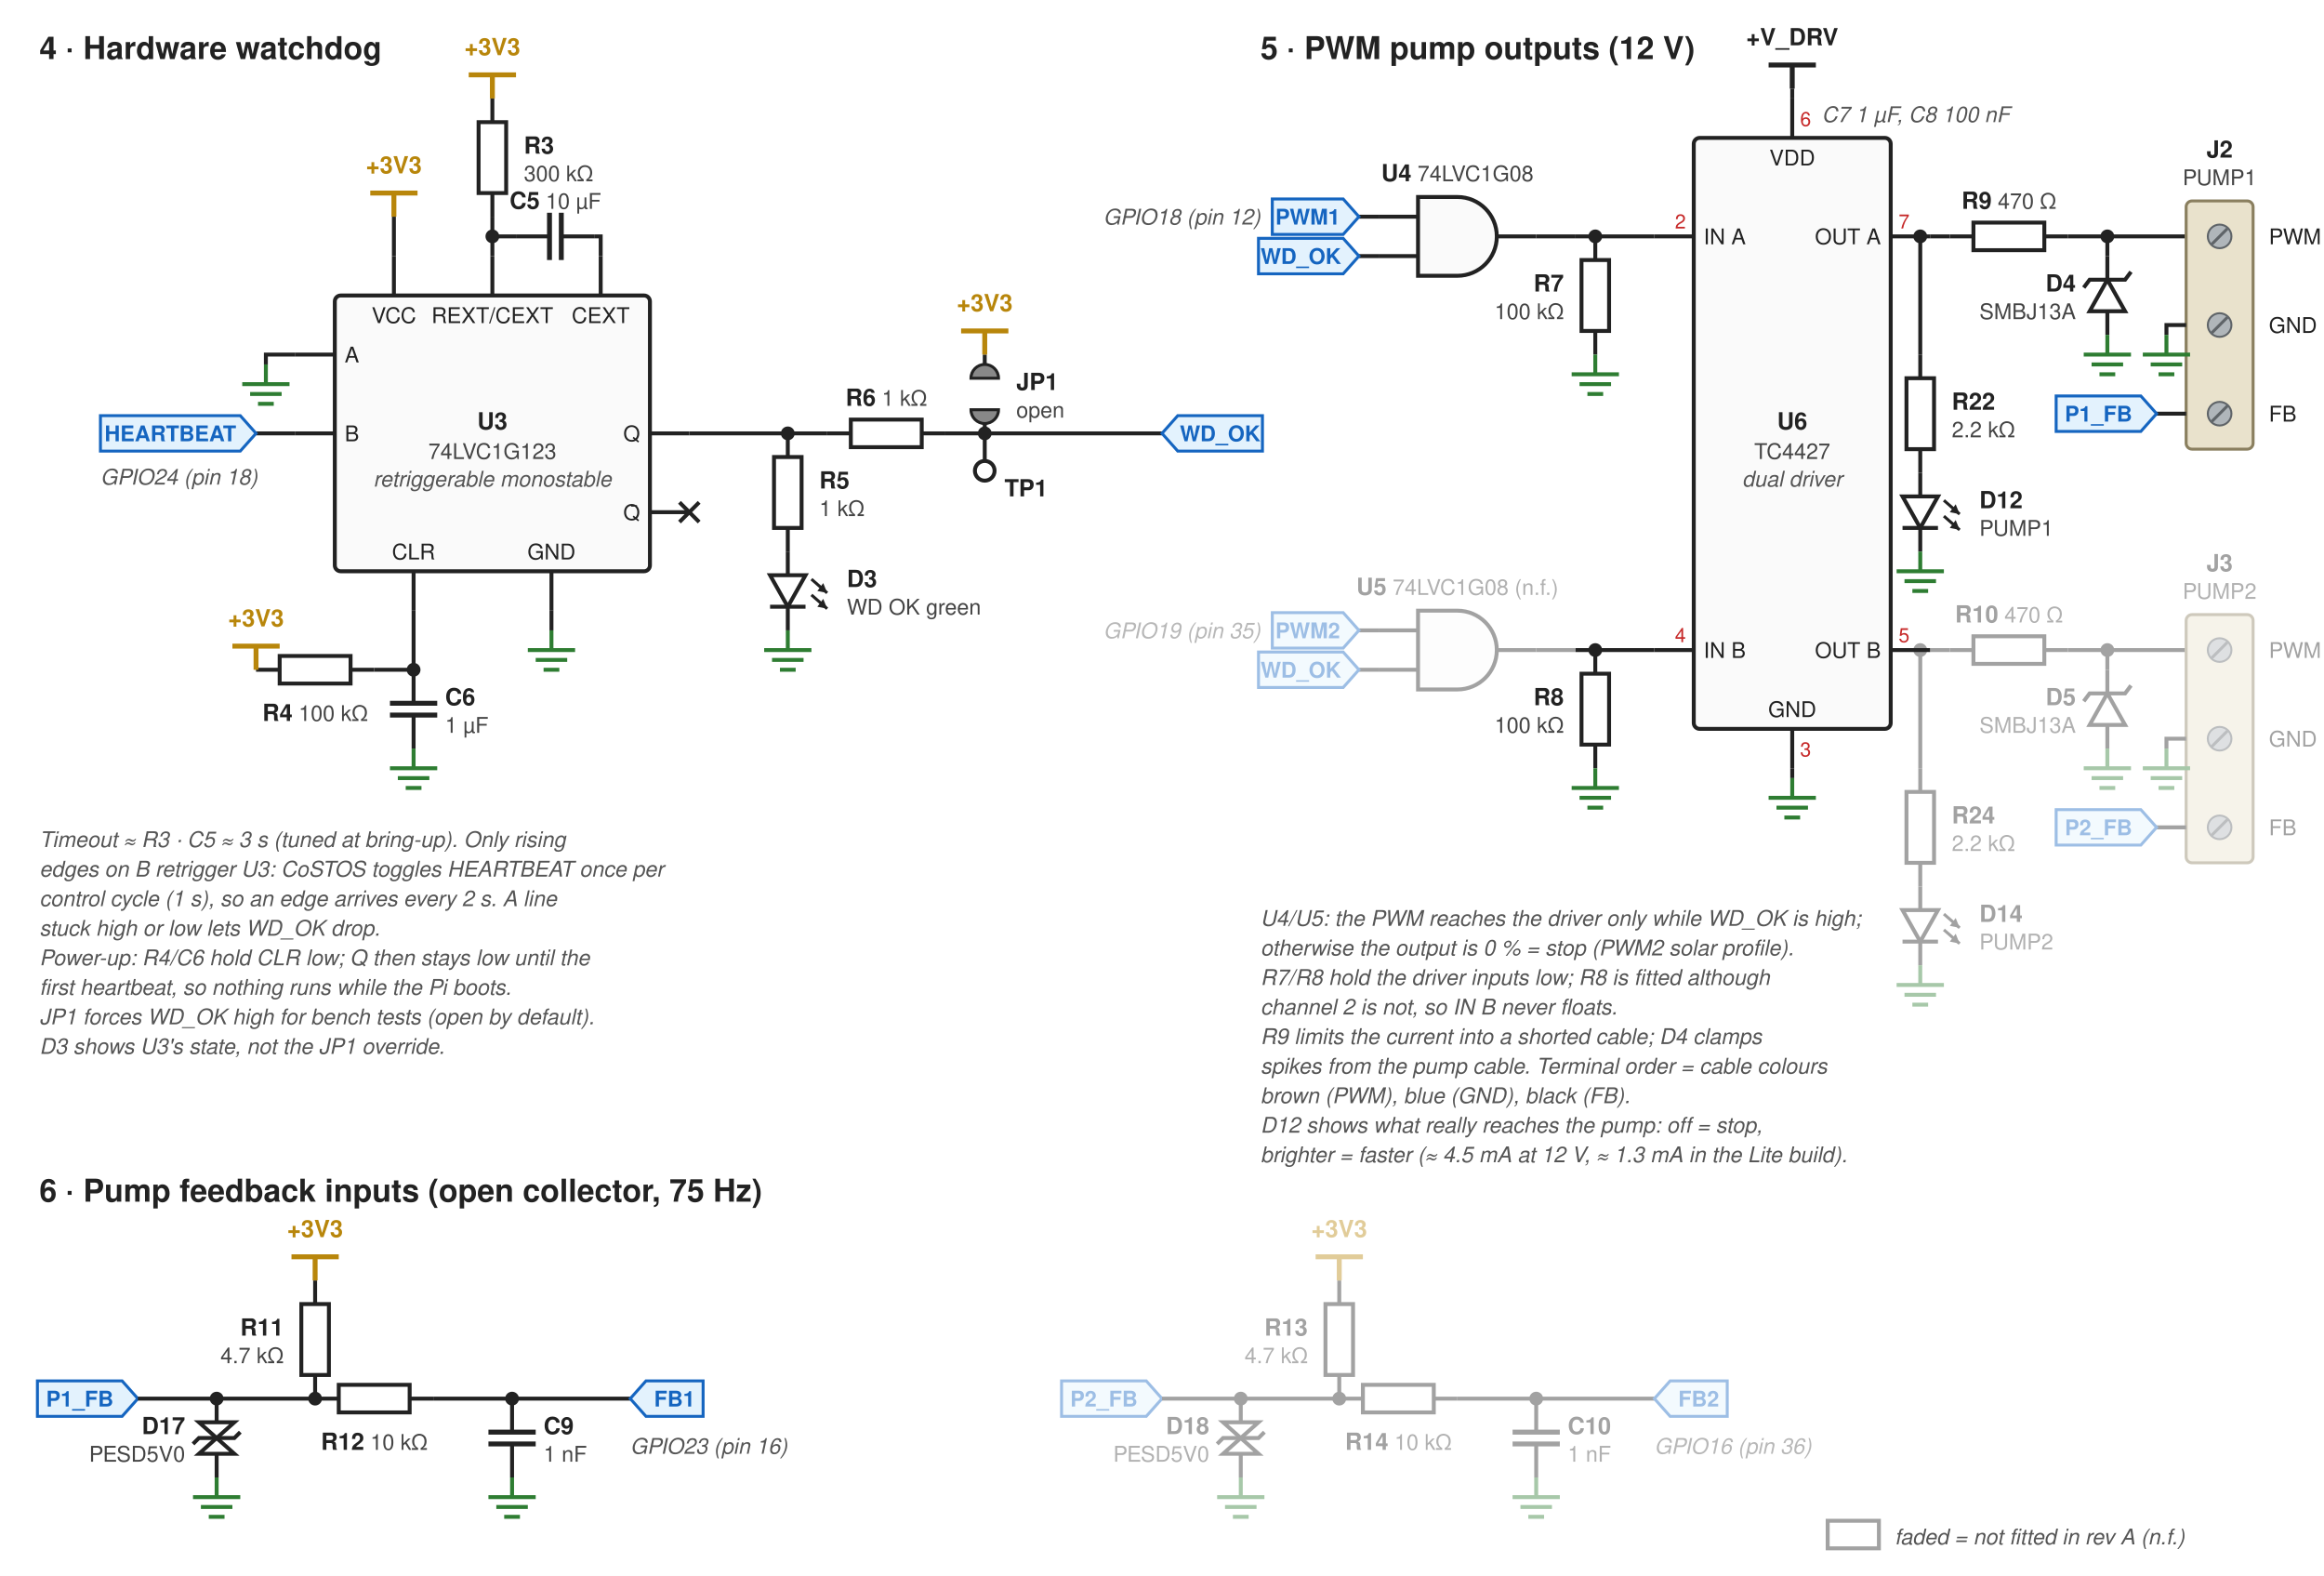
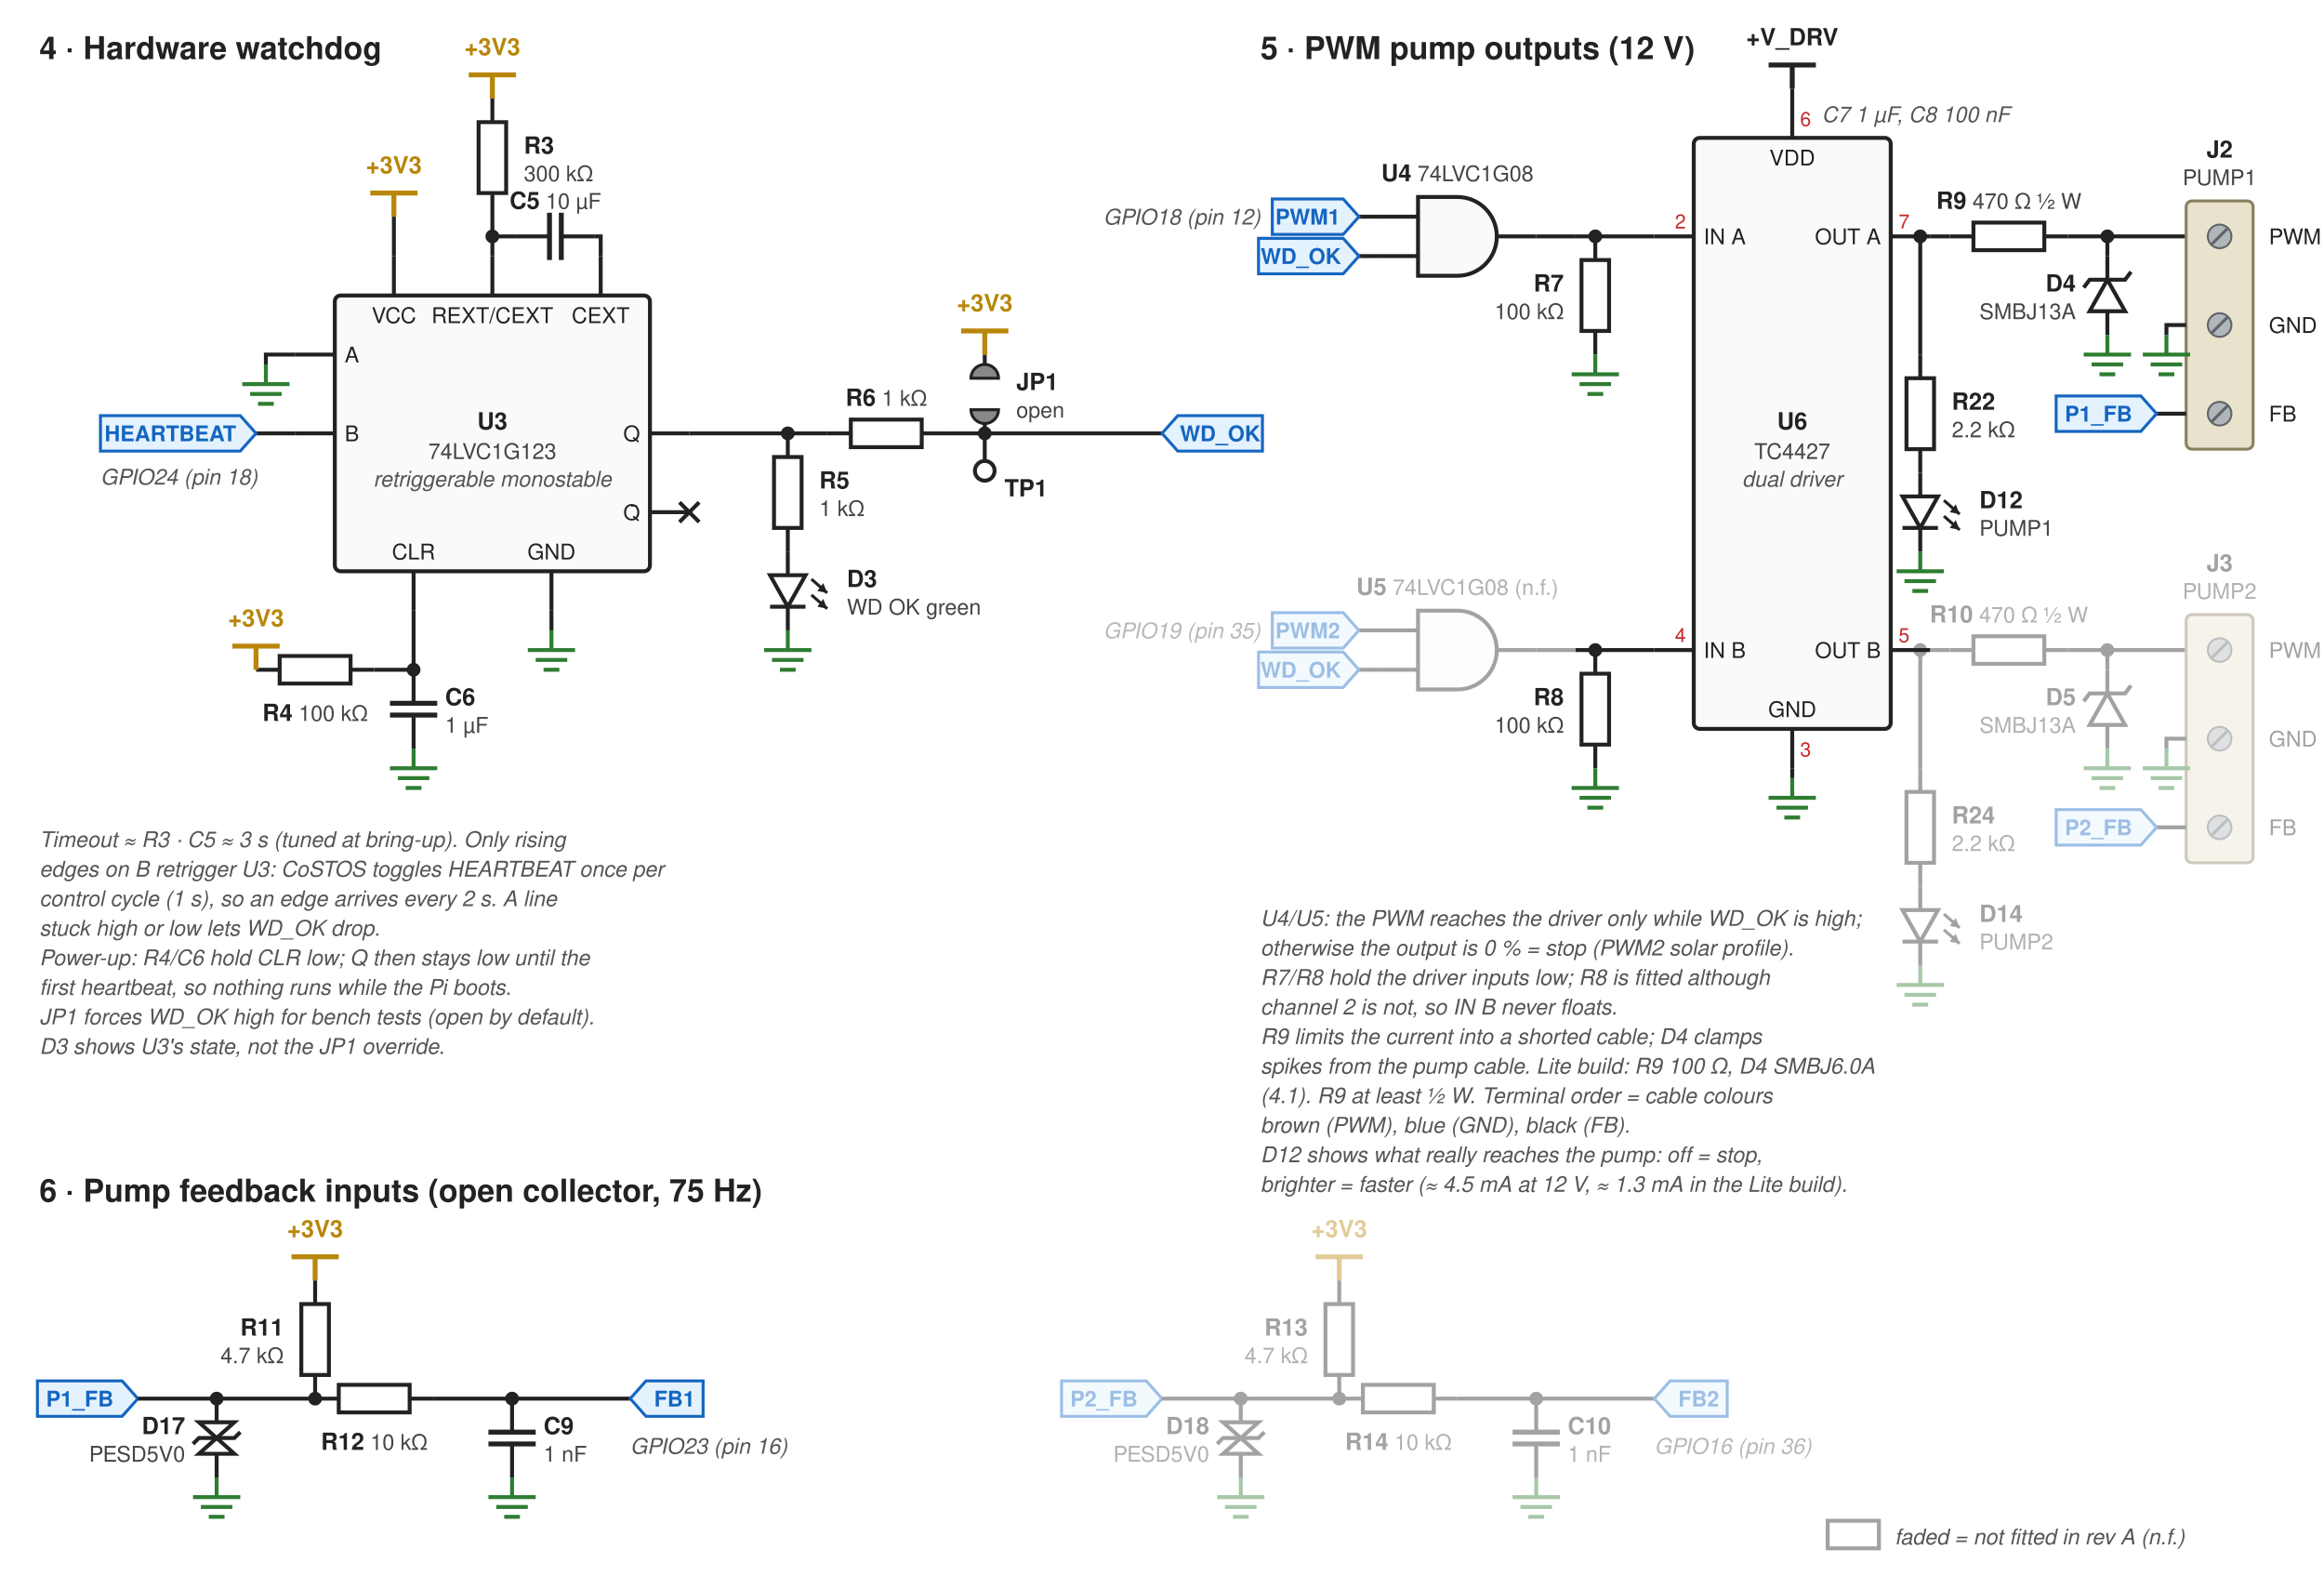
<svg xmlns="http://www.w3.org/2000/svg" width="1180" height="800" viewBox="0 0 1180 800" font-family="Helvetica, Arial, sans-serif">
  <style>.w{stroke:#222;stroke-width:2;fill:none}.b{stroke:#222;stroke-width:2;fill:white}.r{font-size:12px;font-weight:bold;fill:#222}.v{font-size:11px;fill:#444}.pn{font-size:11px;fill:#222}.num{font-size:10px;fill:#c62828}.n{font-size:11px;fill:#555;font-style:italic}.h{font-size:16px;font-weight:bold;fill:#222}</style>
  <rect width="1180" height="800" fill="white" />
  <text x="20" y="30" class="h" text-anchor="start">4 · Hardware watchdog</text>
  <rect x="170" y="150" width="160" height="140" rx="3" style="fill:#fafafa;stroke:#222;stroke-width:2" />
  <text x="250.0" y="218.0" class="r" text-anchor="middle">U3</text>
  <text x="250.0" y="233.0" class="v" text-anchor="middle">74LVC1G123</text>
  <text x="250.0" y="247.0" class="n" text-anchor="middle">retriggerable monostable</text>
  <text x="175" y="184" class="pn" text-anchor="start">A</text>
  <path class="w" d="M170 180 L150 180" />
  <text x="175" y="224" class="pn" text-anchor="start">B</text>
  <path class="w" d="M170 220 L150 220" />
  <text x="200" y="164" class="pn" text-anchor="middle">VCC</text>
  <path class="w" d="M200 150 L200 130" />
  <text x="250" y="164" class="pn" text-anchor="middle">REXT/CEXT</text>
  <path class="w" d="M250 150 L250 130" />
  <text x="305" y="164" class="pn" text-anchor="middle">CEXT</text>
  <path class="w" d="M305 150 L305 130" />
  <text x="325" y="224" class="pn" text-anchor="end">Q</text>
  <path class="w" d="M330 220 L350 220" />
  <text x="325" y="264" class="pn" text-anchor="end">Q̄</text>
  <path class="w" d="M330 260 L350 260" />
  <text x="210" y="284" class="pn" text-anchor="middle">CLR</text>
  <path class="w" d="M210 290 L210 310" />
  <text x="280" y="284" class="pn" text-anchor="middle">GND</text>
  <path class="w" d="M280 290 L280 310" />
  <path class="w" d="M150 220 L130 220" />
  <polygon points="130,220 122,211 51,211 51,229 122,229" style="fill:#e3f2fd;stroke:#1565c0;stroke-width:1.5" />
  <text x="86.5" y="224" class="pn" text-anchor="middle" style="font-weight:bold;fill:#1565c0">HEARTBEAT</text>
  <text x="51" y="246" class="n" text-anchor="start">GPIO24 (pin 18)</text>
  <path class="w" d="M150 180 L135 180 L135 185" />
  <path d="M135 185 V195 M123 195 H147 M127 200 H143 M131 205 H139" style="stroke:#2e7d32;stroke-width:2;fill:none" />
  <path class="w" d="M345 255 L355 265 M345 265 L355 255" />
  <path class="w" d="M200 130 L200 110" />
  <path d="M200 110 V98 M188 98 H212" style="stroke:#b8860b;stroke-width:2.5;fill:none" />
  <text x="200" y="88" class="r" text-anchor="middle" style="fill:#b8860b">+3V3</text>
  <path d="M250 50 V38 M238 38 H262" style="stroke:#b8860b;stroke-width:2.5;fill:none" />
  <text x="250" y="28" class="r" text-anchor="middle" style="fill:#b8860b">+3V3</text>
  <g transform="translate(250 50) rotate(90)">
    <path class="w" d="M0 0 H12" />
    <path class="w" d="M48 0 H60" />
    <rect class="b" x="12" y="-7" width="36" height="14" />
  </g>
  <text x="266.0" y="78.0" class="r" text-anchor="start">R3</text>
  <text x="266.0" y="92.0" class="v" text-anchor="start">300 kΩ</text>
  <path class="w" d="M250 110 L250 130" />
  <circle cx="250" cy="120" r="3.5" fill="#222" />
  <path class="w" d="M250 120 L262 120" />
  <g transform="translate(262 120) rotate(0)">
    <path class="w" d="M0 0 H17" />
    <path class="w" d="M23 0 H40" />
    <path class="w" d="M17 -12 V12" style="stroke-width:2.5" />
    <path class="w" d="M23 -12 V12" style="stroke-width:2.5" />
  </g>
  <text x="282.0" y="106.0" class="v" text-anchor="middle">
    <tspan class="r">C5</tspan> 10 µF</text>
  <path class="w" d="M302 120 L305 120 L305 130" />
  <path class="w" d="M280 310 L280 320" />
  <path d="M280 320 V330 M268 330 H292 M272 335 H288 M276 340 H284" style="stroke:#2e7d32;stroke-width:2;fill:none" />
  <path class="w" d="M210 310 L210 340" />
  <circle cx="210" cy="340" r="3.5" fill="#222" />
  <path class="w" d="M210 340 L190 340" />
  <g transform="translate(190 340) rotate(180)">
    <path class="w" d="M0 0 H12" />
    <path class="w" d="M48 0 H60" />
    <rect class="b" x="12" y="-7" width="36" height="14" />
  </g>
  <text x="160.0" y="366.0" class="v" text-anchor="middle">
    <tspan class="r">R4</tspan> 100 kΩ</text>
  <path d="M130 340 V328 M118 328 H142" style="stroke:#b8860b;stroke-width:2.5;fill:none" />
  <text x="130" y="318" class="r" text-anchor="middle" style="fill:#b8860b">+3V3</text>
  <g transform="translate(210 340) rotate(90)">
    <path class="w" d="M0 0 H17" />
    <path class="w" d="M23 0 H40" />
    <path class="w" d="M17 -12 V12" style="stroke-width:2.5" />
    <path class="w" d="M23 -12 V12" style="stroke-width:2.5" />
  </g>
  <text x="226.0" y="358.0" class="r" text-anchor="start">C6</text>
  <text x="226.0" y="372.0" class="v" text-anchor="start">1 µF</text>
  <path d="M210 380 V390 M198 390 H222 M202 395 H218 M206 400 H214" style="stroke:#2e7d32;stroke-width:2;fill:none" />
  <path class="w" d="M350 220 L400 220" />
  <circle cx="400" cy="220" r="3.5" fill="#222" />
  <g transform="translate(400 220) rotate(90)">
    <path class="w" d="M0 0 H12" />
    <path class="w" d="M48 0 H60" />
    <rect class="b" x="12" y="-7" width="36" height="14" />
  </g>
  <text x="416.0" y="248.0" class="r" text-anchor="start">R5</text>
  <text x="416.0" y="262.0" class="v" text-anchor="start">1 kΩ</text>
  <g transform="translate(400 280) rotate(90)">
    <path class="w" d="M0 0 H12" />
    <path class="w" d="M28 0 H40" />
    <path d="M12 -9 L28 0 L12 9 Z" style="fill:white;stroke:#222;stroke-width:2" />
    <path class="w" d="M28 -9 V9" />
    <path class="w" d="M14 -12 L21 -20" style="stroke-width:1.5" />
    <path d="M21 -20 L16 -18 L20 -15 Z" fill="#222" />
    <path class="w" d="M22 -12 L29 -20" style="stroke-width:1.5" />
    <path d="M29 -20 L24 -18 L28 -15 Z" fill="#222" />
  </g>
  <text x="430.0" y="298.0" class="r" text-anchor="start">D3</text>
  <text x="430.0" y="312.0" class="v" text-anchor="start">WD OK green</text>
  <path d="M400 320 V330 M388 330 H412 M392 335 H408 M396 340 H404" style="stroke:#2e7d32;stroke-width:2;fill:none" />
  <path class="w" d="M400 220 L420 220" />
  <g transform="translate(420 220) rotate(0)">
    <path class="w" d="M0 0 H12" />
    <path class="w" d="M48 0 H60" />
    <rect class="b" x="12" y="-7" width="36" height="14" />
  </g>
  <text x="450.0" y="206.0" class="v" text-anchor="middle">
    <tspan class="r">R6</tspan> 1 kΩ</text>
  <path class="w" d="M480 220 L590 220" />
  <circle cx="500" cy="220" r="3.5" fill="#222" />
  <g transform="translate(500 220) rotate(270)">
    <path class="w" d="M0 0 H12" />
    <path class="w" d="M28 0 H40" />
    <path d="M12 -7 A7 7 0 0 0 12 7 Z M28 -7 A7 7 0 0 1 28 7 Z" style="fill:#888;stroke:#222;stroke-width:1.5" />
  </g>
  <text x="516.0" y="198.0" class="r" text-anchor="start">JP1</text>
  <text x="516.0" y="212.0" class="v" text-anchor="start">open</text>
  <path d="M500 180 V168 M488 168 H512" style="stroke:#b8860b;stroke-width:2.5;fill:none" />
  <text x="500" y="158" class="r" text-anchor="middle" style="fill:#b8860b">+3V3</text>
  <path class="w" d="M500 220 L500 234" />
  <circle cx="500" cy="239" r="5" style="fill:white;stroke:#222;stroke-width:2" />
  <text x="510" y="252" class="r" text-anchor="start">TP1</text>
  <polygon points="590,220 598,211 641,211 641,229 598,229" style="fill:#e3f2fd;stroke:#1565c0;stroke-width:1.5" />
  <text x="619.5" y="224" class="pn" text-anchor="middle" style="font-weight:bold;fill:#1565c0">WD_OK</text>
  <text x="20" y="430" class="n" text-anchor="start">Timeout ≈ R3 · C5 ≈ 3 s (tuned at bring-up). Only rising</text>
  <text x="20" y="445" class="n" text-anchor="start">edges on B retrigger U3: CoSTOS toggles HEARTBEAT once per</text>
  <text x="20" y="460" class="n" text-anchor="start">control cycle (1 s), so an edge arrives every 2 s. A line</text>
  <text x="20" y="475" class="n" text-anchor="start">stuck high or low lets WD_OK drop.</text>
  <text x="20" y="490" class="n" text-anchor="start">Power-up: R4/C6 hold CLR low; Q then stays low until the</text>
  <text x="20" y="505" class="n" text-anchor="start">first heartbeat, so nothing runs while the Pi boots.</text>
  <text x="20" y="520" class="n" text-anchor="start">JP1 forces WD_OK high for bench tests (open by default).</text>
  <text x="20" y="535" class="n" text-anchor="start">D3 shows U3's state, not the JP1 override.</text>
  <text x="640" y="30" class="h" text-anchor="start">5 · PWM pump outputs (12 V)</text>
  <rect x="860" y="70" width="100" height="300" rx="3" style="fill:#fafafa;stroke:#222;stroke-width:2" />
  <text x="910.0" y="218.0" class="r" text-anchor="middle">U6</text>
  <text x="910.0" y="233.0" class="v" text-anchor="middle">TC4427</text>
  <text x="910.0" y="247.0" class="n" text-anchor="middle">dual driver</text>
  <text x="865" y="124" class="pn" text-anchor="start">IN A</text>
  <text x="856" y="116" class="num" text-anchor="end">2</text>
  <path class="w" d="M860 120 L840 120" />
  <text x="865" y="334" class="pn" text-anchor="start">IN B</text>
  <text x="856" y="326" class="num" text-anchor="end">4</text>
  <path class="w" d="M860 330 L840 330" />
  <text x="955" y="124" class="pn" text-anchor="end">OUT A</text>
  <text x="964" y="116" class="num" text-anchor="start">7</text>
  <path class="w" d="M960 120 L980 120" />
  <text x="955" y="334" class="pn" text-anchor="end">OUT B</text>
  <text x="964" y="326" class="num" text-anchor="start">5</text>
  <path class="w" d="M960 330 L980 330" />
  <text x="910" y="84" class="pn" text-anchor="middle">VDD</text>
  <text x="914" y="64" class="num" text-anchor="start">6</text>
  <path class="w" d="M910 70 L910 50" />
  <text x="910" y="364" class="pn" text-anchor="middle">GND</text>
  <text x="914" y="384" class="num" text-anchor="start">3</text>
  <path class="w" d="M910 370 L910 390" />
  <path class="w" d="M910 50 L910 45" />
  <path d="M910 45 V33 M898 33 H922" style="stroke:#222;stroke-width:2.5;fill:none" />
  <text x="910" y="23" class="r" text-anchor="middle" style="fill:#222">+V_DRV</text>
  <text x="925" y="62" class="n" text-anchor="start">C7 1 µF, C8 100 nF</text>
  <path class="w" d="M910 390 L910 395" />
  <path d="M910 395 V405 M898 405 H922 M902 410 H918 M906 415 H914" style="stroke:#2e7d32;stroke-width:2;fill:none" />
  <path class="w" d="M700 110 L720 110" />
  <path class="w" d="M700 130 L720 130" />
  <path d="M720 100 H740 A20 20 0 0 1 740 140 H720 Z" style="fill:#fafafa;stroke:#222;stroke-width:2" />
  <path class="w" d="M760 120 L780 120" />
  <text x="740" y="92" class="v" text-anchor="middle">
    <tspan class="r">U4</tspan> 74LVC1G08</text>
  <path class="w" d="M690 110 L700 110" />
  <polygon points="690,110 682,101 646,101 646,119 682,119" style="fill:#e3f2fd;stroke:#1565c0;stroke-width:1.5" />
  <text x="664.0" y="114" class="pn" text-anchor="middle" style="font-weight:bold;fill:#1565c0">PWM1</text>
  <text x="640" y="114" class="n" text-anchor="end">GPIO18 (pin 12)</text>
  <path class="w" d="M690 130 L700 130" />
  <polygon points="690,130 682,121 639,121 639,139 682,139" style="fill:#e3f2fd;stroke:#1565c0;stroke-width:1.5" />
  <text x="660.5" y="134" class="pn" text-anchor="middle" style="font-weight:bold;fill:#1565c0">WD_OK</text>
  <path class="w" d="M780 120 L800 120" />
  <path class="w" d="M800 120 L840 120" />
  <circle cx="810" cy="120" r="3.5" fill="#222" />
  <g transform="translate(810 120) rotate(90)">
    <path class="w" d="M0 0 H12" />
    <path class="w" d="M48 0 H60" />
    <rect class="b" x="12" y="-7" width="36" height="14" />
  </g>
  <text x="794.0" y="148.0" class="r" text-anchor="end">R7</text>
  <text x="794.0" y="162.0" class="v" text-anchor="end">100 kΩ</text>
  <path d="M810 180 V190 M798 190 H822 M802 195 H818 M806 200 H814" style="stroke:#2e7d32;stroke-width:2;fill:none" />
  <path class="w" d="M980 120 L990 120" />
  <circle cx="975" cy="120" r="3.5" fill="#222" />
  <path class="w" d="M975 120 L975 180" />
  <g transform="translate(975 180) rotate(90)">
    <path class="w" d="M0 0 H12" />
    <path class="w" d="M48 0 H60" />
    <rect class="b" x="12" y="-7" width="36" height="14" />
  </g>
  <text x="991.0" y="208.0" class="r" text-anchor="start">R22</text>
  <text x="991.0" y="222.0" class="v" text-anchor="start">2.2 kΩ</text>
  <g transform="translate(975 240) rotate(90)">
    <path class="w" d="M0 0 H12" />
    <path class="w" d="M28 0 H40" />
    <path d="M12 -9 L28 0 L12 9 Z" style="fill:white;stroke:#222;stroke-width:2" />
    <path class="w" d="M28 -9 V9" />
    <path class="w" d="M14 -12 L21 -20" style="stroke-width:1.5" />
    <path d="M21 -20 L16 -18 L20 -15 Z" fill="#222" />
    <path class="w" d="M22 -12 L29 -20" style="stroke-width:1.5" />
    <path d="M29 -20 L24 -18 L28 -15 Z" fill="#222" />
  </g>
  <text x="1005.0" y="258.0" class="r" text-anchor="start">D12</text>
  <text x="1005.0" y="272.0" class="v" text-anchor="start">PUMP1</text>
  <path d="M975 280 V290 M963 290 H987 M967 295 H983 M971 300 H979" style="stroke:#2e7d32;stroke-width:2;fill:none" />
  <g transform="translate(990 120) rotate(0)">
    <path class="w" d="M0 0 H12" />
    <path class="w" d="M48 0 H60" />
    <rect class="b" x="12" y="-7" width="36" height="14" />
  </g>
  <text x="1020.0" y="106.0" class="v" text-anchor="middle">
-     <tspan class="r">R9</tspan> 470 Ω</text>
+     <tspan class="r">R9</tspan> 470 Ω ½ W</text>
  <path class="w" d="M1050 120 L1110 120" />
  <circle cx="1070" cy="120" r="3.5" fill="#222" />
  <path class="w" d="M1070 120 L1070 130" />
  <g transform="translate(1070 170) rotate(270)">
    <path class="w" d="M0 0 H12" />
    <path class="w" d="M28 0 H40" />
    <path d="M12 -9 L28 0 L12 9 Z" style="fill:white;stroke:#222;stroke-width:2" />
    <path class="w" d="M24 -12 L28 -9 V9 L32 12" />
  </g>
  <text x="1054.0" y="148.0" class="r" text-anchor="end">D4</text>
  <text x="1054.0" y="162.0" class="v" text-anchor="end">SMBJ13A</text>
  <path d="M1070 170 V180 M1058 180 H1082 M1062 185 H1078 M1066 190 H1074" style="stroke:#2e7d32;stroke-width:2;fill:none" />
  <rect x="1110" y="102" width="34" height="126" rx="3" style="fill:#E9E2CC;stroke:#8A7F5F;stroke-width:1.5" />
  <circle cx="1127" cy="120" r="6" style="fill:#B0B6BA;stroke:#5F6468" />
  <path d="M1123 124 L1131 116" style="stroke:#5F6468;stroke-width:1.5" />
  <text x="1152" y="124" class="pn" text-anchor="start">PWM</text>
  <circle cx="1127" cy="165" r="6" style="fill:#B0B6BA;stroke:#5F6468" />
  <path d="M1123 169 L1131 161" style="stroke:#5F6468;stroke-width:1.5" />
  <text x="1152" y="169" class="pn" text-anchor="start">GND</text>
  <circle cx="1127" cy="210" r="6" style="fill:#B0B6BA;stroke:#5F6468" />
  <path d="M1123 214 L1131 206" style="stroke:#5F6468;stroke-width:1.5" />
  <text x="1152" y="214" class="pn" text-anchor="start">FB</text>
  <text x="1127" y="80" class="r" text-anchor="middle">J2</text>
  <text x="1127" y="94" class="v" text-anchor="middle">PUMP1</text>
  <path class="w" d="M1110 165 L1100 165 L1100 170" />
  <path d="M1100 170 V180 M1088 180 H1112 M1092 185 H1108 M1096 190 H1104" style="stroke:#2e7d32;stroke-width:2;fill:none" />
  <path class="w" d="M1110 210 L1095 210" />
  <polygon points="1095,210 1087,201 1044,201 1044,219 1087,219" style="fill:#e3f2fd;stroke:#1565c0;stroke-width:1.5" />
  <text x="1065.5" y="214" class="pn" text-anchor="middle" style="font-weight:bold;fill:#1565c0">P1_FB</text>
  <g opacity="0.42">
    <path class="w" d="M700 320 L720 320" />
    <path class="w" d="M700 340 L720 340" />
    <path d="M720 310 H740 A20 20 0 0 1 740 350 H720 Z" style="fill:#fafafa;stroke:#222;stroke-width:2" />
    <path class="w" d="M760 330 L780 330" />
    <text x="740" y="302" class="v" text-anchor="middle">
      <tspan class="r">U5</tspan> 74LVC1G08 (n.f.)</text>
    <path class="w" d="M690 320 L700 320" />
    <polygon points="690,320 682,311 646,311 646,329 682,329" style="fill:#e3f2fd;stroke:#1565c0;stroke-width:1.5" />
    <text x="664.0" y="324" class="pn" text-anchor="middle" style="font-weight:bold;fill:#1565c0">PWM2</text>
    <text x="640" y="324" class="n" text-anchor="end">GPIO19 (pin 35)</text>
    <path class="w" d="M690 340 L700 340" />
    <polygon points="690,340 682,331 639,331 639,349 682,349" style="fill:#e3f2fd;stroke:#1565c0;stroke-width:1.5" />
    <text x="660.5" y="344" class="pn" text-anchor="middle" style="font-weight:bold;fill:#1565c0">WD_OK</text>
    <path class="w" d="M780 330 L800 330" />
  </g>
  <path class="w" d="M800 330 L840 330" />
  <circle cx="810" cy="330" r="3.5" fill="#222" />
  <g transform="translate(810 330) rotate(90)">
    <path class="w" d="M0 0 H12" />
    <path class="w" d="M48 0 H60" />
    <rect class="b" x="12" y="-7" width="36" height="14" />
  </g>
  <text x="794.0" y="358.0" class="r" text-anchor="end">R8</text>
  <text x="794.0" y="372.0" class="v" text-anchor="end">100 kΩ</text>
  <path d="M810 390 V400 M798 400 H822 M802 405 H818 M806 410 H814" style="stroke:#2e7d32;stroke-width:2;fill:none" />
  <g opacity="0.42">
    <path class="w" d="M980 330 L990 330" />
    <circle cx="975" cy="330" r="3.5" fill="#222" />
    <path class="w" d="M975 330 L975 390" />
    <g transform="translate(975 390) rotate(90)">
      <path class="w" d="M0 0 H12" />
      <path class="w" d="M48 0 H60" />
      <rect class="b" x="12" y="-7" width="36" height="14" />
    </g>
    <text x="991.0" y="418.0" class="r" text-anchor="start">R24</text>
    <text x="991.0" y="432.0" class="v" text-anchor="start">2.2 kΩ</text>
    <g transform="translate(975 450) rotate(90)">
      <path class="w" d="M0 0 H12" />
      <path class="w" d="M28 0 H40" />
      <path d="M12 -9 L28 0 L12 9 Z" style="fill:white;stroke:#222;stroke-width:2" />
      <path class="w" d="M28 -9 V9" />
      <path class="w" d="M14 -12 L21 -20" style="stroke-width:1.5" />
      <path d="M21 -20 L16 -18 L20 -15 Z" fill="#222" />
      <path class="w" d="M22 -12 L29 -20" style="stroke-width:1.5" />
      <path d="M29 -20 L24 -18 L28 -15 Z" fill="#222" />
    </g>
    <text x="1005.0" y="468.0" class="r" text-anchor="start">D14</text>
    <text x="1005.0" y="482.0" class="v" text-anchor="start">PUMP2</text>
    <path d="M975 490 V500 M963 500 H987 M967 505 H983 M971 510 H979" style="stroke:#2e7d32;stroke-width:2;fill:none" />
    <g transform="translate(990 330) rotate(0)">
      <path class="w" d="M0 0 H12" />
      <path class="w" d="M48 0 H60" />
      <rect class="b" x="12" y="-7" width="36" height="14" />
    </g>
    <text x="1020.0" y="316.0" class="v" text-anchor="middle">
-       <tspan class="r">R10</tspan> 470 Ω</text>
+       <tspan class="r">R10</tspan> 470 Ω ½ W</text>
    <path class="w" d="M1050 330 L1110 330" />
    <circle cx="1070" cy="330" r="3.5" fill="#222" />
    <path class="w" d="M1070 330 L1070 340" />
    <g transform="translate(1070 380) rotate(270)">
      <path class="w" d="M0 0 H12" />
      <path class="w" d="M28 0 H40" />
      <path d="M12 -9 L28 0 L12 9 Z" style="fill:white;stroke:#222;stroke-width:2" />
      <path class="w" d="M24 -12 L28 -9 V9 L32 12" />
    </g>
    <text x="1054.0" y="358.0" class="r" text-anchor="end">D5</text>
    <text x="1054.0" y="372.0" class="v" text-anchor="end">SMBJ13A</text>
    <path d="M1070 380 V390 M1058 390 H1082 M1062 395 H1078 M1066 400 H1074" style="stroke:#2e7d32;stroke-width:2;fill:none" />
    <rect x="1110" y="312" width="34" height="126" rx="3" style="fill:#E9E2CC;stroke:#8A7F5F;stroke-width:1.5" />
    <circle cx="1127" cy="330" r="6" style="fill:#B0B6BA;stroke:#5F6468" />
    <path d="M1123 334 L1131 326" style="stroke:#5F6468;stroke-width:1.5" />
    <text x="1152" y="334" class="pn" text-anchor="start">PWM</text>
    <circle cx="1127" cy="375" r="6" style="fill:#B0B6BA;stroke:#5F6468" />
    <path d="M1123 379 L1131 371" style="stroke:#5F6468;stroke-width:1.5" />
    <text x="1152" y="379" class="pn" text-anchor="start">GND</text>
    <circle cx="1127" cy="420" r="6" style="fill:#B0B6BA;stroke:#5F6468" />
    <path d="M1123 424 L1131 416" style="stroke:#5F6468;stroke-width:1.5" />
    <text x="1152" y="424" class="pn" text-anchor="start">FB</text>
    <text x="1127" y="290" class="r" text-anchor="middle">J3</text>
    <text x="1127" y="304" class="v" text-anchor="middle">PUMP2</text>
    <path class="w" d="M1110 375 L1100 375 L1100 380" />
    <path d="M1100 380 V390 M1088 390 H1112 M1092 395 H1108 M1096 400 H1104" style="stroke:#2e7d32;stroke-width:2;fill:none" />
    <path class="w" d="M1110 420 L1095 420" />
    <polygon points="1095,420 1087,411 1044,411 1044,429 1087,429" style="fill:#e3f2fd;stroke:#1565c0;stroke-width:1.5" />
    <text x="1065.5" y="424" class="pn" text-anchor="middle" style="font-weight:bold;fill:#1565c0">P2_FB</text>
  </g>
  <text x="640" y="470" class="n" text-anchor="start">U4/U5: the PWM reaches the driver only while WD_OK is high;</text>
  <text x="640" y="485" class="n" text-anchor="start">otherwise the output is 0 % = stop (PWM2 solar profile).</text>
  <text x="640" y="500" class="n" text-anchor="start">R7/R8 hold the driver inputs low; R8 is fitted although</text>
  <text x="640" y="515" class="n" text-anchor="start">channel 2 is not, so IN B never floats.</text>
  <text x="640" y="530" class="n" text-anchor="start">R9 limits the current into a shorted cable; D4 clamps</text>
-   <text x="640" y="545" class="n" text-anchor="start">spikes from the pump cable. Terminal order = cable colours</text>
-   <text x="640" y="560" class="n" text-anchor="start">brown (PWM), blue (GND), black (FB).</text>
-   <text x="640" y="575" class="n" text-anchor="start">D12 shows what really reaches the pump: off = stop,</text>
-   <text x="640" y="590" class="n" text-anchor="start">brighter = faster (≈ 4.5 mA at 12 V, ≈ 1.3 mA in the Lite build).</text>
+   <text x="640" y="545" class="n" text-anchor="start">spikes from the pump cable. Lite build: R9 100 Ω, D4 SMBJ6.0A</text>
+   <text x="640" y="560" class="n" text-anchor="start">(4.1). R9 at least ½ W. Terminal order = cable colours</text>
+   <text x="640" y="575" class="n" text-anchor="start">brown (PWM), blue (GND), black (FB).</text>
+   <text x="640" y="590" class="n" text-anchor="start">D12 shows what really reaches the pump: off = stop,</text>
+   <text x="640" y="605" class="n" text-anchor="start">brighter = faster (≈ 4.5 mA at 12 V, ≈ 1.3 mA in the Lite build).</text>
  <text x="20" y="610" class="h" text-anchor="start">6 · Pump feedback inputs (open collector, 75 Hz)</text>
  <polygon points="70,710 62,701 19,701 19,719 62,719" style="fill:#e3f2fd;stroke:#1565c0;stroke-width:1.5" />
  <text x="40.5" y="714" class="pn" text-anchor="middle" style="font-weight:bold;fill:#1565c0">P1_FB</text>
  <path class="w" d="M70 710 L160 710" />
  <circle cx="160" cy="710" r="3.5" fill="#222" />
  <circle cx="110" cy="710" r="3.5" fill="#222" />
  <g transform="translate(110 710) rotate(90)">
    <path class="w" d="M0 0 H12" />
    <path class="w" d="M28 0 H40" />
    <path d="M12 -9 L20 0 L12 9 Z M28 -9 L20 0 L28 9 Z" style="fill:white;stroke:#222;stroke-width:2" />
    <path class="w" d="M17 -12 L20 -9 V9 L23 12" />
  </g>
  <text x="94.0" y="728.0" class="r" text-anchor="end">D17</text>
  <text x="94.0" y="742.0" class="v" text-anchor="end">PESD5V0</text>
  <path d="M110 750 V760 M98 760 H122 M102 765 H118 M106 770 H114" style="stroke:#2e7d32;stroke-width:2;fill:none" />
  <g transform="translate(160 710) rotate(270)">
    <path class="w" d="M0 0 H12" />
    <path class="w" d="M48 0 H60" />
    <rect class="b" x="12" y="-7" width="36" height="14" />
  </g>
  <text x="144.0" y="678.0" class="r" text-anchor="end">R11</text>
  <text x="144.0" y="692.0" class="v" text-anchor="end">4.7 kΩ</text>
  <path d="M160 650 V638 M148 638 H172" style="stroke:#b8860b;stroke-width:2.5;fill:none" />
  <text x="160" y="628" class="r" text-anchor="middle" style="fill:#b8860b">+3V3</text>
  <g transform="translate(160 710) rotate(0)">
    <path class="w" d="M0 0 H12" />
    <path class="w" d="M48 0 H60" />
    <rect class="b" x="12" y="-7" width="36" height="14" />
  </g>
  <text x="190.0" y="736.0" class="v" text-anchor="middle">
    <tspan class="r">R12</tspan> 10 kΩ</text>
  <path class="w" d="M220 710 L320 710" />
  <circle cx="260" cy="710" r="3.5" fill="#222" />
  <g transform="translate(260 710) rotate(90)">
    <path class="w" d="M0 0 H17" />
    <path class="w" d="M23 0 H40" />
    <path class="w" d="M17 -12 V12" style="stroke-width:2.5" />
    <path class="w" d="M23 -12 V12" style="stroke-width:2.5" />
  </g>
  <text x="276.0" y="728.0" class="r" text-anchor="start">C9</text>
  <text x="276.0" y="742.0" class="v" text-anchor="start">1 nF</text>
  <path d="M260 750 V760 M248 760 H272 M252 765 H268 M256 770 H264" style="stroke:#2e7d32;stroke-width:2;fill:none" />
  <polygon points="320,710 328,701 357,701 357,719 328,719" style="fill:#e3f2fd;stroke:#1565c0;stroke-width:1.5" />
  <text x="342.5" y="714" class="pn" text-anchor="middle" style="font-weight:bold;fill:#1565c0">FB1</text>
  <text x="320" y="738" class="n" text-anchor="start">GPIO23 (pin 16)</text>
  <g opacity="0.42">
    <polygon points="590,710 582,701 539,701 539,719 582,719" style="fill:#e3f2fd;stroke:#1565c0;stroke-width:1.5" />
    <text x="560.5" y="714" class="pn" text-anchor="middle" style="font-weight:bold;fill:#1565c0">P2_FB</text>
    <path class="w" d="M590 710 L680 710" />
    <circle cx="680" cy="710" r="3.5" fill="#222" />
    <circle cx="630" cy="710" r="3.5" fill="#222" />
    <g transform="translate(630 710) rotate(90)">
      <path class="w" d="M0 0 H12" />
      <path class="w" d="M28 0 H40" />
      <path d="M12 -9 L20 0 L12 9 Z M28 -9 L20 0 L28 9 Z" style="fill:white;stroke:#222;stroke-width:2" />
      <path class="w" d="M17 -12 L20 -9 V9 L23 12" />
    </g>
    <text x="614.0" y="728.0" class="r" text-anchor="end">D18</text>
    <text x="614.0" y="742.0" class="v" text-anchor="end">PESD5V0</text>
    <path d="M630 750 V760 M618 760 H642 M622 765 H638 M626 770 H634" style="stroke:#2e7d32;stroke-width:2;fill:none" />
    <g transform="translate(680 710) rotate(270)">
      <path class="w" d="M0 0 H12" />
      <path class="w" d="M48 0 H60" />
      <rect class="b" x="12" y="-7" width="36" height="14" />
    </g>
    <text x="664.0" y="678.0" class="r" text-anchor="end">R13</text>
    <text x="664.0" y="692.0" class="v" text-anchor="end">4.7 kΩ</text>
    <path d="M680 650 V638 M668 638 H692" style="stroke:#b8860b;stroke-width:2.5;fill:none" />
    <text x="680" y="628" class="r" text-anchor="middle" style="fill:#b8860b">+3V3</text>
    <g transform="translate(680 710) rotate(0)">
      <path class="w" d="M0 0 H12" />
      <path class="w" d="M48 0 H60" />
      <rect class="b" x="12" y="-7" width="36" height="14" />
    </g>
    <text x="710.0" y="736.0" class="v" text-anchor="middle">
      <tspan class="r">R14</tspan> 10 kΩ</text>
    <path class="w" d="M740 710 L840 710" />
    <circle cx="780" cy="710" r="3.5" fill="#222" />
    <g transform="translate(780 710) rotate(90)">
      <path class="w" d="M0 0 H17" />
      <path class="w" d="M23 0 H40" />
      <path class="w" d="M17 -12 V12" style="stroke-width:2.5" />
      <path class="w" d="M23 -12 V12" style="stroke-width:2.5" />
    </g>
    <text x="796.0" y="728.0" class="r" text-anchor="start">C10</text>
    <text x="796.0" y="742.0" class="v" text-anchor="start">1 nF</text>
    <path d="M780 750 V760 M768 760 H792 M772 765 H788 M776 770 H784" style="stroke:#2e7d32;stroke-width:2;fill:none" />
    <polygon points="840,710 848,701 877,701 877,719 848,719" style="fill:#e3f2fd;stroke:#1565c0;stroke-width:1.5" />
    <text x="862.5" y="714" class="pn" text-anchor="middle" style="font-weight:bold;fill:#1565c0">FB2</text>
    <text x="840" y="738" class="n" text-anchor="start">GPIO16 (pin 36)</text>
  </g>
  <g opacity="0.42">
    <rect x="928" y="772" width="26" height="14" style="fill:white;stroke:#222;stroke-width:2" />
  </g>
  <text x="962" y="784" class="n" text-anchor="start">faded = not fitted in rev A (n.f.)</text>
</svg>
